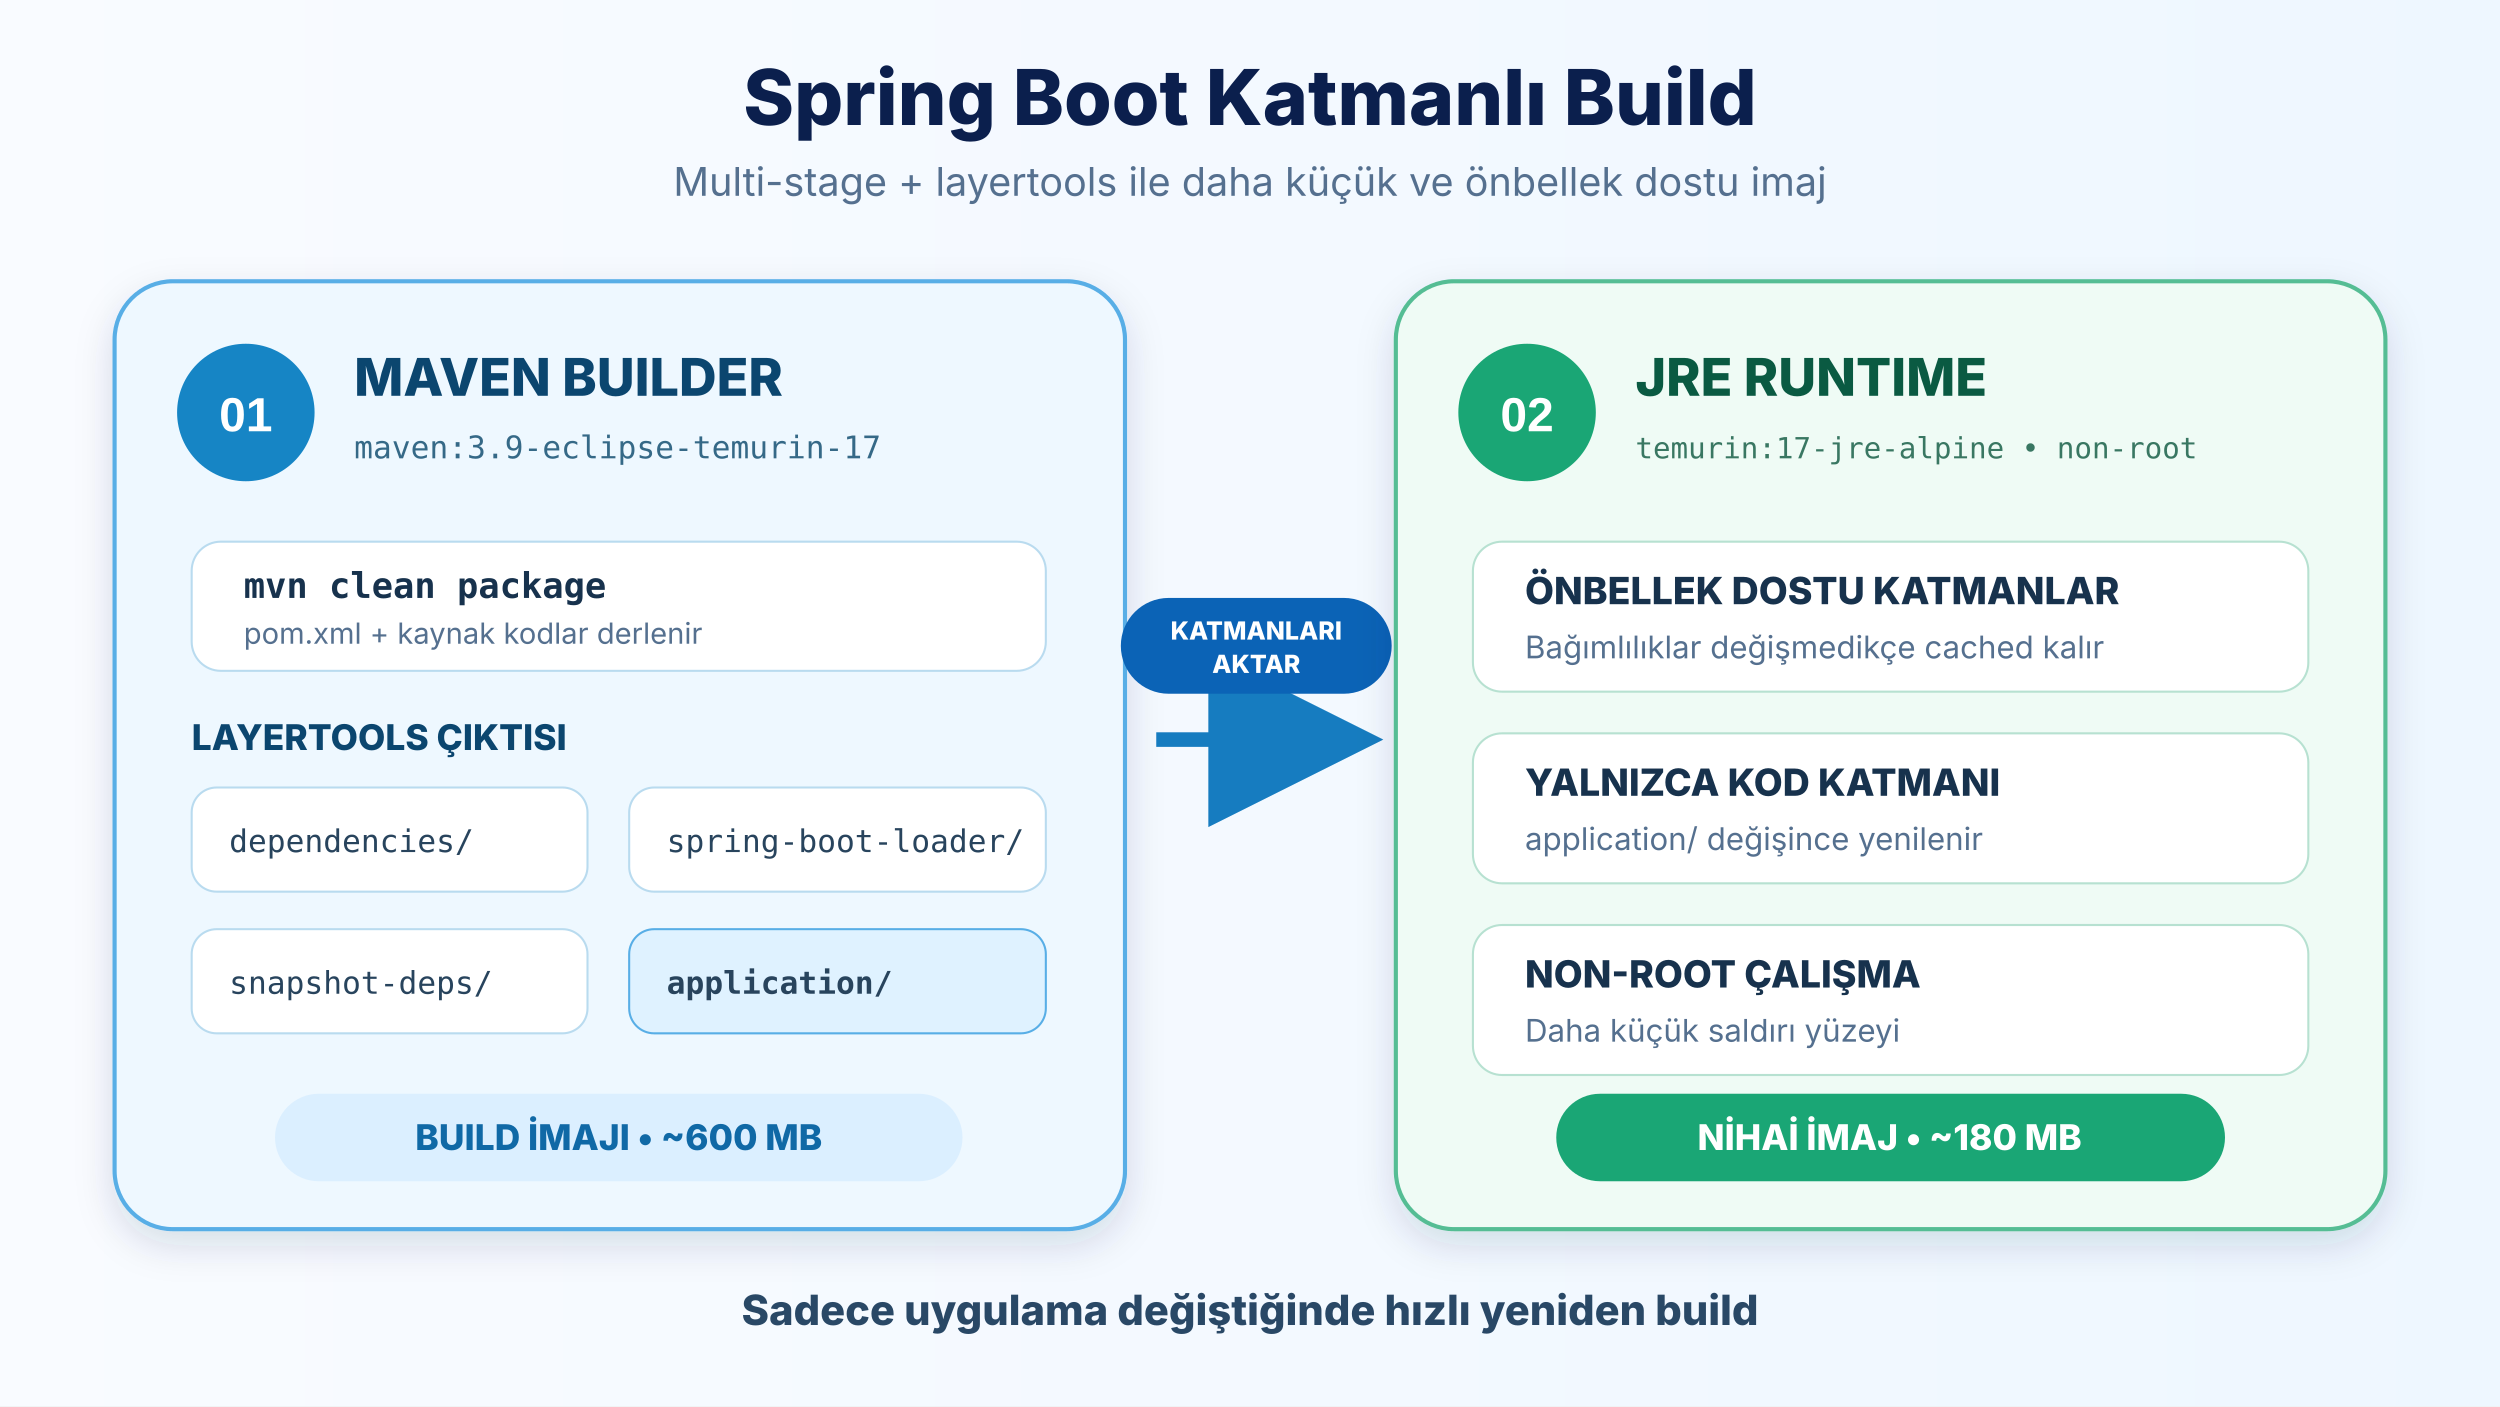
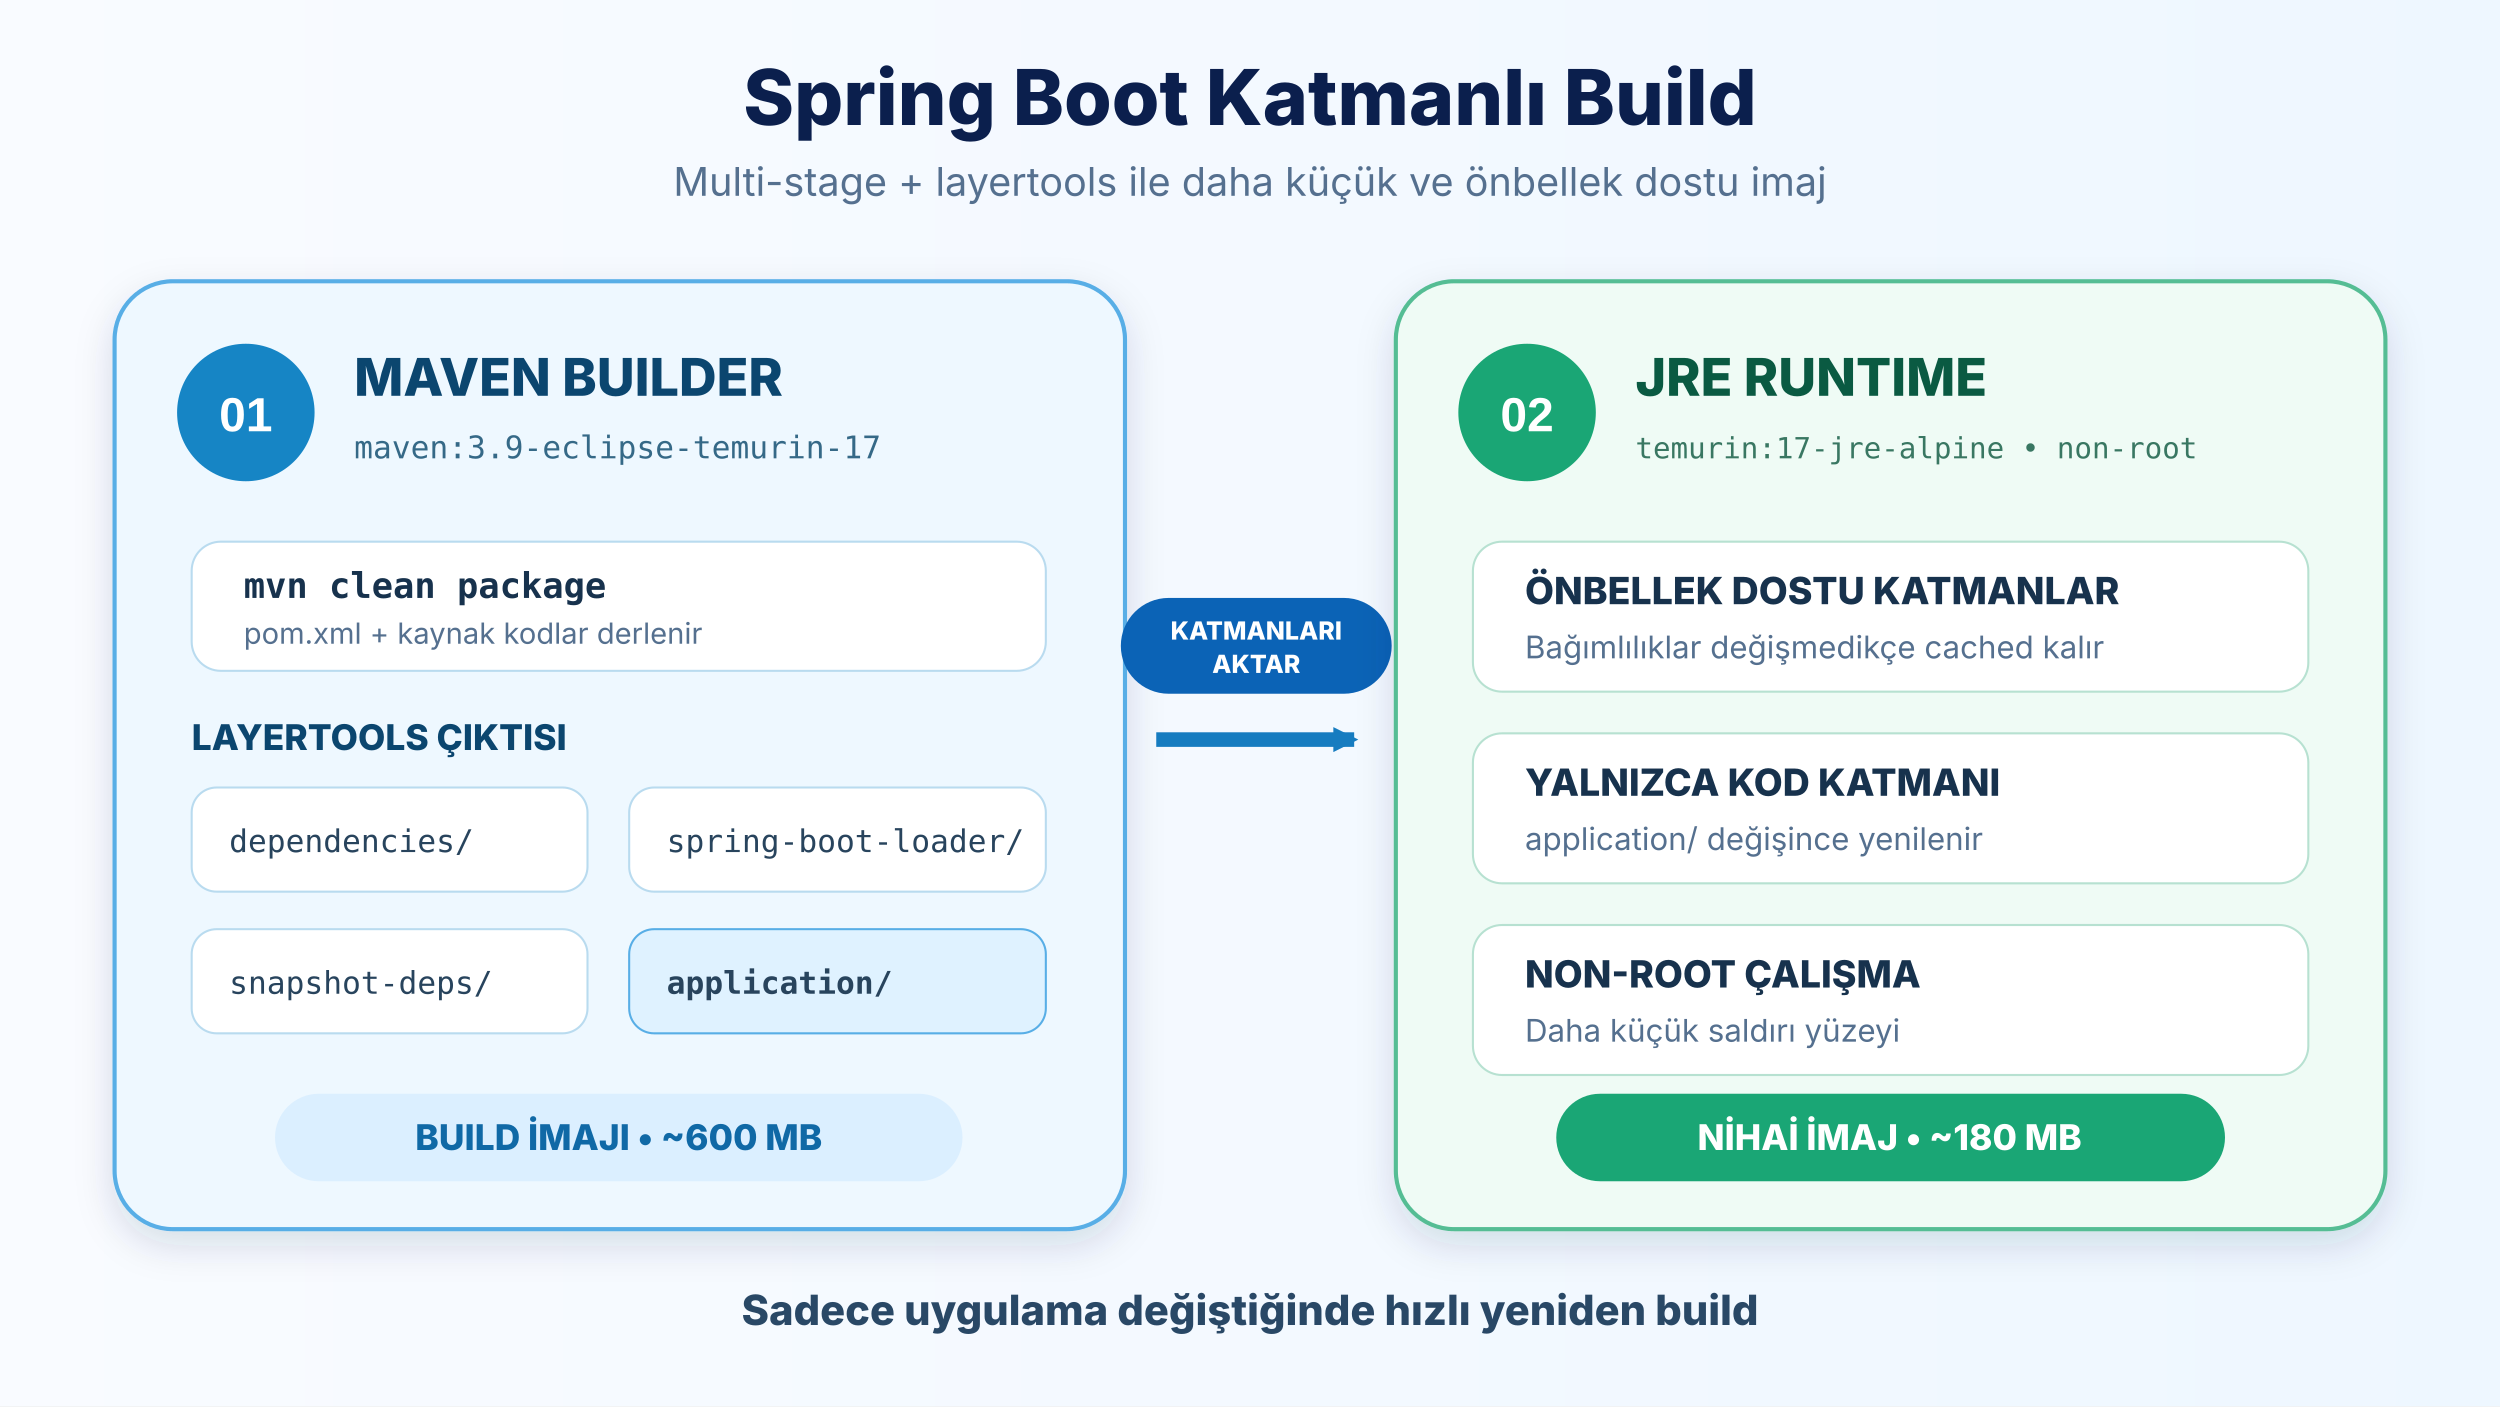
<svg xmlns="http://www.w3.org/2000/svg" width="1200" height="675" viewBox="0 0 1200 675" role="img" aria-labelledby="title desc">
  <defs>
    <linearGradient id="bg">
      <stop stop-color="#f9fbff" />
      <stop offset="1" stop-color="#eef7ff" />
    </linearGradient>
    <filter id="s">
      <feDropShadow dx="0" dy="7" stdDeviation="9" flood-color="#143456" flood-opacity=".14" />
    </filter>
-     <marker id="a" markerWidth="12" markerHeight="12" refX="10" refY="6" orient="auto">
+     <marker markerUnits="userSpaceOnUse" id="a" markerWidth="12" markerHeight="12" refX="10" refY="6" orient="auto">
      <path d="M0 0l12 6-12 6z" fill="#167cc0" />
    </marker>
  </defs>
  <rect width="1200" height="675" fill="url(#bg)" />
  <text x="600" y="60" text-anchor="middle" font-family="Inter,Segoe UI,Arial,sans-serif" font-size="37" font-weight="800" fill="#0b1f4d">Spring Boot Katmanlı Build</text>
  <text x="600" y="94" text-anchor="middle" font-family="Inter,Segoe UI,Arial,sans-serif" font-size="19" fill="#55708f">Multi-stage + layertools ile daha küçük ve önbellek dostu imaj</text>
  <rect x="55" y="135" width="485" height="455" rx="28" fill="#eef8ff" stroke="#58aee6" stroke-width="2" filter="url(#s)" />
  <circle cx="118" cy="198" r="33" fill="#1685c5" />
  <text x="118" y="207" text-anchor="middle" font-family="Arial" font-size="23" font-weight="800" fill="white">01</text>
  <text x="170" y="190" font-family="Inter,Segoe UI,Arial,sans-serif" font-size="25" font-weight="800" fill="#0b466f">MAVEN BUILDER</text>
  <text x="170" y="220" font-family="ui-monospace,Consolas,monospace" font-size="15" fill="#356987">maven:3.9-eclipse-temurin-17</text>
  <rect x="92" y="260" width="410" height="62" rx="14" fill="white" stroke="#b9dbef" />
  <text x="117" y="287" font-family="ui-monospace,Consolas,monospace" font-size="17" font-weight="700" fill="#17324d">mvn clean package</text>
  <text x="117" y="309" font-family="Inter,Segoe UI,Arial,sans-serif" font-size="14" fill="#55708f">pom.xml + kaynak kodlar derlenir</text>
  <text x="92" y="360" font-family="Inter,Segoe UI,Arial,sans-serif" font-size="17" font-weight="800" fill="#0b466f">LAYERTOOLS ÇIKTISI</text>
  <g font-family="ui-monospace,Consolas,monospace" font-size="15" fill="#28445d">
    <rect x="92" y="378" width="190" height="50" rx="12" fill="white" stroke="#b9dbef" />
    <text x="110" y="409">dependencies/</text>
    <rect x="302" y="378" width="200" height="50" rx="12" fill="white" stroke="#b9dbef" />
    <text x="320" y="409">spring-boot-loader/</text>
    <rect x="92" y="446" width="190" height="50" rx="12" fill="white" stroke="#b9dbef" />
    <text x="110" y="477">snapshot-deps/</text>
    <rect x="302" y="446" width="200" height="50" rx="12" fill="#dff2ff" stroke="#58aee6" />
    <text x="320" y="477" font-weight="800">application/</text>
  </g>
  <rect x="132" y="525" width="330" height="42" rx="21" fill="#dbefff" />
  <text x="297" y="552" text-anchor="middle" font-family="Inter,Segoe UI,Arial,sans-serif" font-size="17" font-weight="800" fill="#1069a6">BUILD İMAJI • ~600 MB</text>
  <path d="M555 355h95" stroke="#167cc0" stroke-width="7" marker-end="url(#a)" />
  <rect x="538" y="287" width="130" height="46" rx="23" fill="#0b63b6" />
  <text x="603" y="307" text-anchor="middle" font-family="Inter,Segoe UI,Arial,sans-serif" font-size="12" font-weight="800" fill="white">KATMANLARI</text>
  <text x="603" y="323" text-anchor="middle" font-family="Inter,Segoe UI,Arial,sans-serif" font-size="12" font-weight="800" fill="white">AKTAR</text>
  <rect x="670" y="135" width="475" height="455" rx="28" fill="#effbf5" stroke="#55bd94" stroke-width="2" filter="url(#s)" />
  <circle cx="733" cy="198" r="33" fill="#1aa675" />
  <text x="733" y="207" text-anchor="middle" font-family="Arial" font-size="23" font-weight="800" fill="white">02</text>
  <text x="785" y="190" font-family="Inter,Segoe UI,Arial,sans-serif" font-size="25" font-weight="800" fill="#0a5a42">JRE RUNTIME</text>
  <text x="785" y="220" font-family="ui-monospace,Consolas,monospace" font-size="14" fill="#397762">temurin:17-jre-alpine • non-root</text>
  <rect x="707" y="260" width="401" height="72" rx="14" fill="white" stroke="#b7e1d1" />
  <text x="732" y="290" font-family="Inter,Segoe UI,Arial,sans-serif" font-size="18" font-weight="800" fill="#17324d">ÖNBELLEK DOSTU KATMANLAR</text>
  <text x="732" y="316" font-family="Inter,Segoe UI,Arial,sans-serif" font-size="15" fill="#55708f">Bağımlılıklar değişmedikçe cached kalır</text>
  <rect x="707" y="352" width="401" height="72" rx="14" fill="white" stroke="#b7e1d1" />
  <text x="732" y="382" font-family="Inter,Segoe UI,Arial,sans-serif" font-size="18" font-weight="800" fill="#17324d">YALNIZCA KOD KATMANI</text>
  <text x="732" y="408" font-family="Inter,Segoe UI,Arial,sans-serif" font-size="15" fill="#55708f">application/ değişince yenilenir</text>
  <rect x="707" y="444" width="401" height="72" rx="14" fill="white" stroke="#b7e1d1" />
  <text x="732" y="474" font-family="Inter,Segoe UI,Arial,sans-serif" font-size="18" font-weight="800" fill="#17324d">NON-ROOT ÇALIŞMA</text>
  <text x="732" y="500" font-family="Inter,Segoe UI,Arial,sans-serif" font-size="15" fill="#55708f">Daha küçük saldırı yüzeyi</text>
  <rect x="747" y="525" width="321" height="42" rx="21" fill="#1aa675" />
  <text x="907" y="552" text-anchor="middle" font-family="Inter,Segoe UI,Arial,sans-serif" font-size="17" font-weight="800" fill="white">NİHAİ İMAJ • ~180 MB</text>
  <text x="600" y="636" text-anchor="middle" font-family="Inter,Segoe UI,Arial,sans-serif" font-size="20" font-weight="800" fill="#294866">Sadece uygulama değiştiğinde hızlı yeniden build</text>
</svg>
